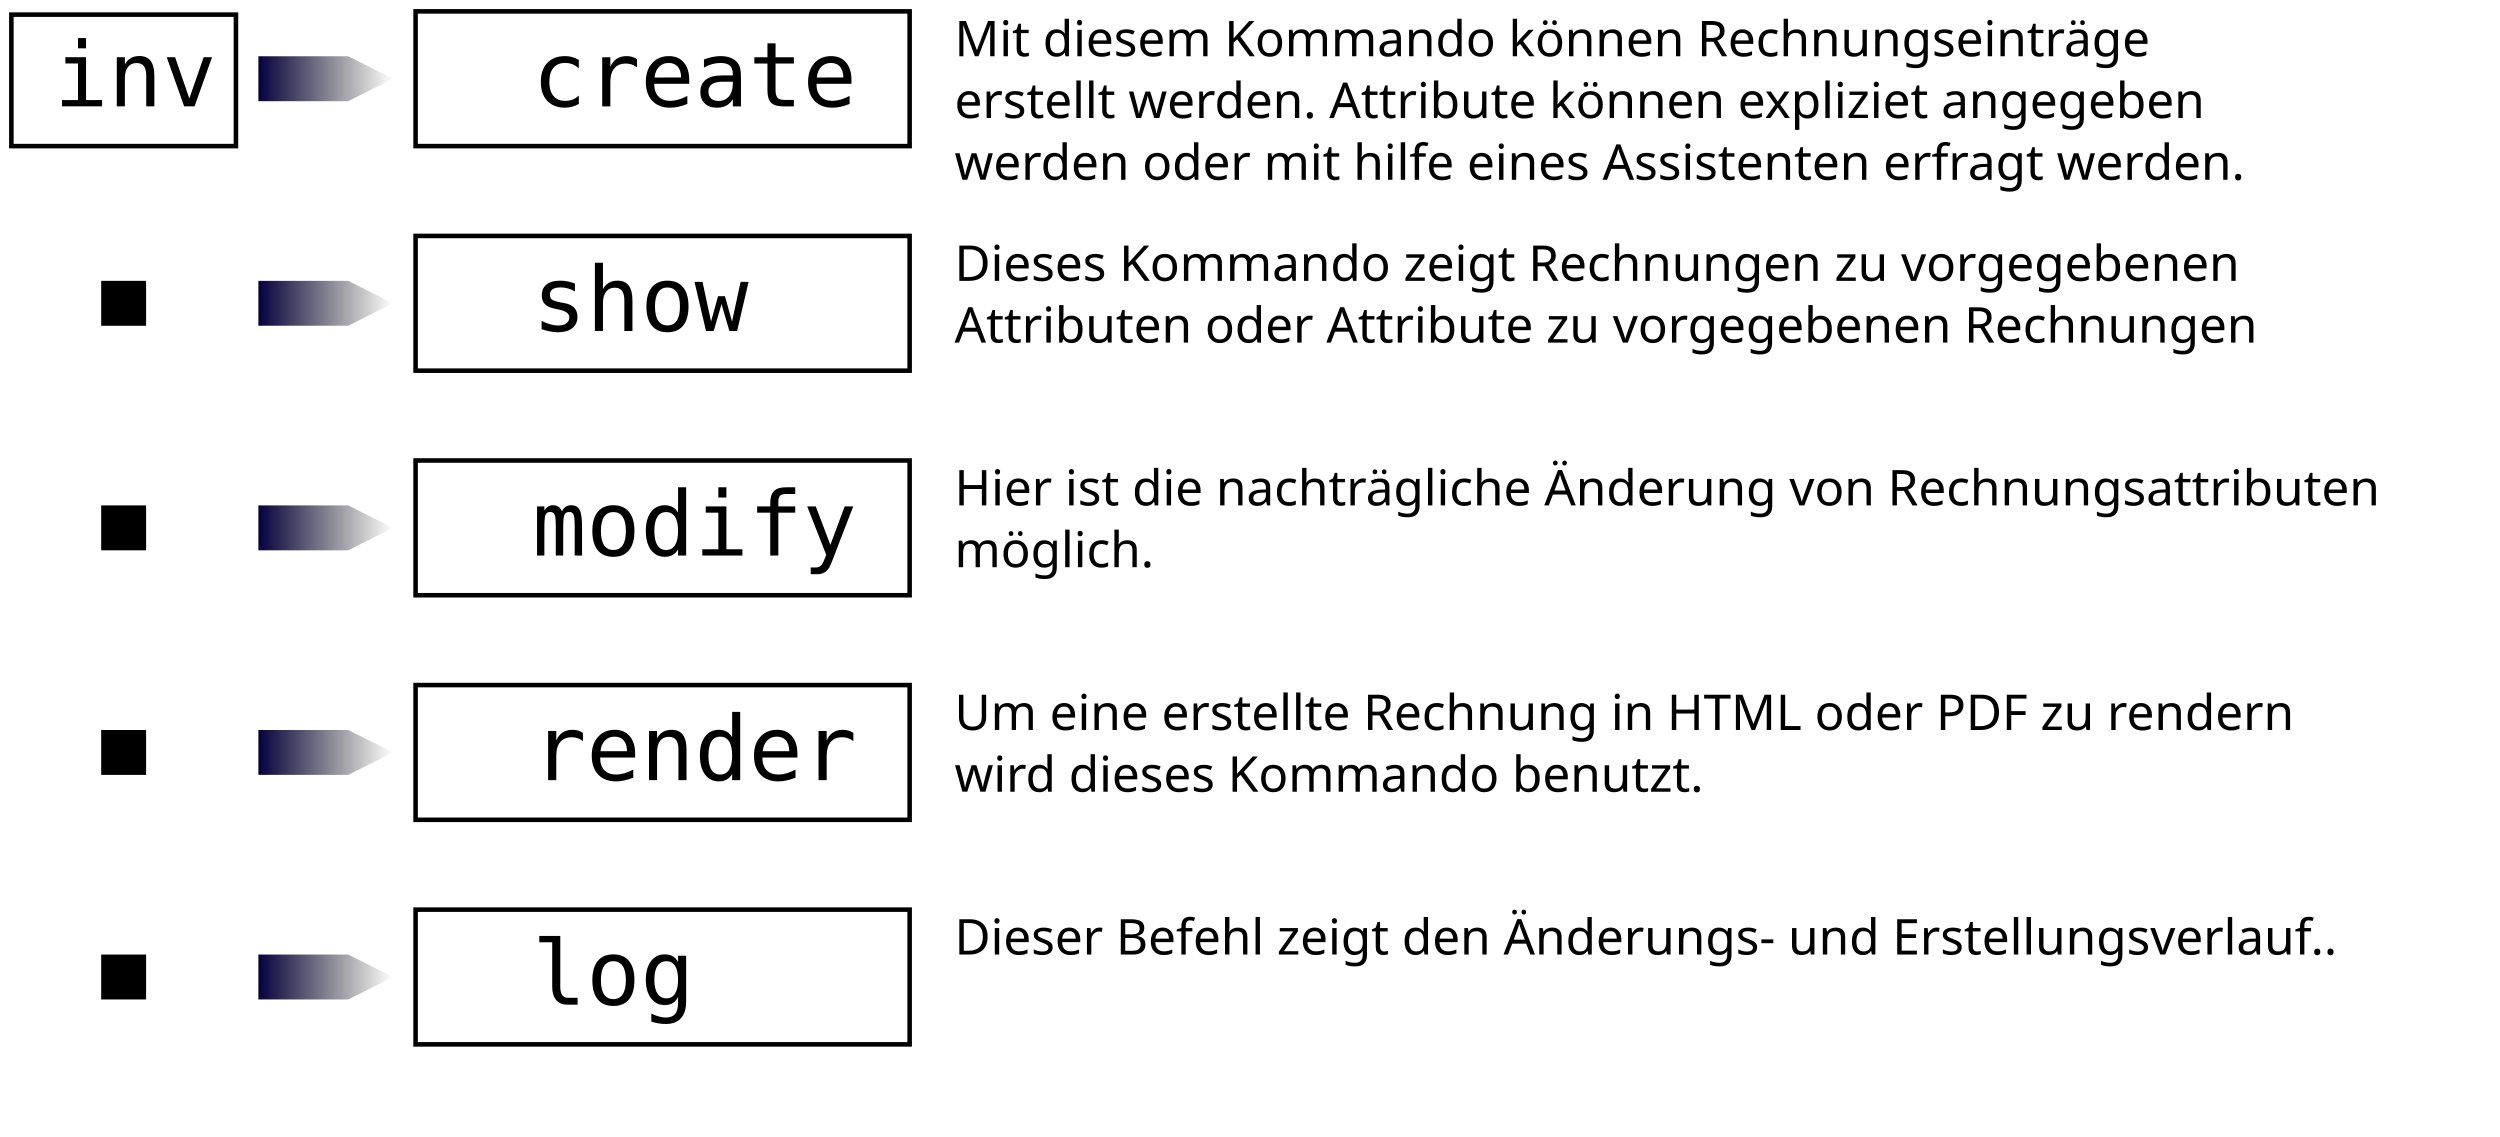
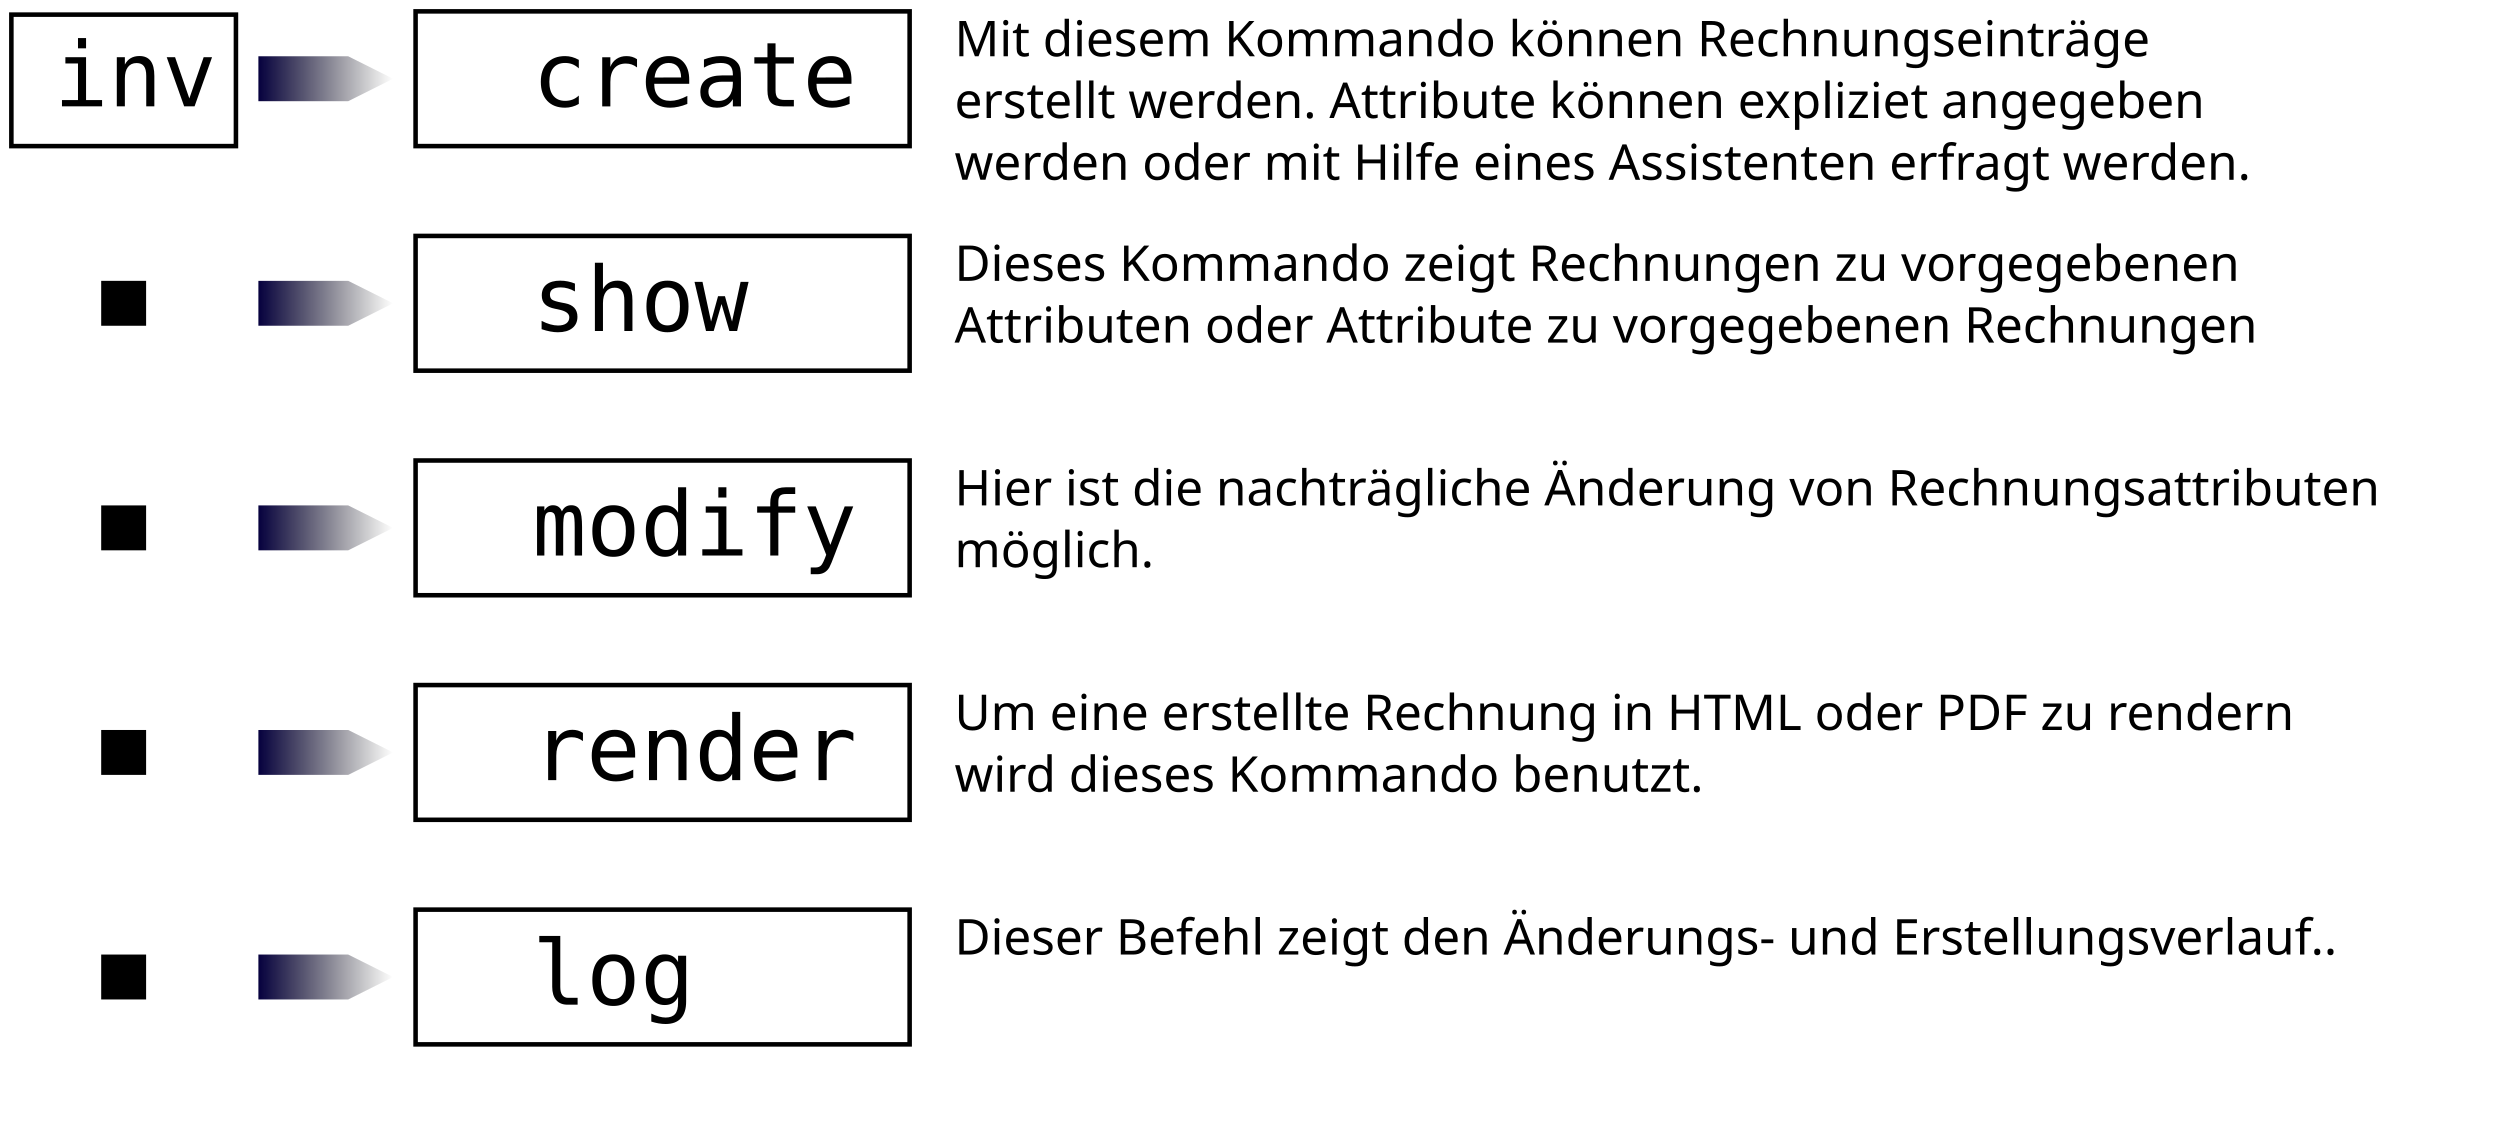
<svg xmlns="http://www.w3.org/2000/svg" xmlns:xlink="http://www.w3.org/1999/xlink" width="1100" height="500" id="svg2" version="1.1">
  <defs id="defs4">
    <linearGradient id="linearGradient3935">
      <stop id="stop3937" offset="0" style="stop-color:#05003e;stop-opacity:1;" />
      <stop id="stop3939" offset="1" style="stop-color:#000000;stop-opacity:0;" />
    </linearGradient>
    <linearGradient xlink:href="#linearGradient3935" id="linearGradient3933" x1="125" y1="57.362" x2="155" y2="57.362" gradientUnits="userSpaceOnUse" gradientTransform="matrix(1.97619,0,0,1.97619,-44.33333,-305.3407)" />
    <linearGradient xlink:href="#linearGradient3935-9" id="linearGradient3933-8" x1="125" y1="57.362" x2="155" y2="57.362" gradientUnits="userSpaceOnUse" />
    <linearGradient id="linearGradient3935-9">
      <stop id="stop3937-6" offset="0" style="stop-color:#05003e;stop-opacity:1;" />
      <stop id="stop3939-0" offset="1" style="stop-color:#000000;stop-opacity:0;" />
    </linearGradient>
    <linearGradient gradientTransform="matrix(1.97619,0,0,1.97619,-44.33333,-206.5312)" y2="57.362" x2="155" y1="57.362" x1="125" gradientUnits="userSpaceOnUse" id="linearGradient3956" xlink:href="#linearGradient3935-9" />
    <linearGradient gradientTransform="translate(0,50)" y2="57.362" x2="155" y1="57.362" x1="125" gradientUnits="userSpaceOnUse" id="linearGradient3956-4" xlink:href="#linearGradient3935-9-0" />
    <linearGradient id="linearGradient3935-9-0">
      <stop id="stop3937-6-9" offset="0" style="stop-color:#05003e;stop-opacity:1;" />
      <stop id="stop3939-0-4" offset="1" style="stop-color:#000000;stop-opacity:0;" />
    </linearGradient>
    <linearGradient y2="57.362" x2="155" y1="57.362" x1="125" gradientTransform="matrix(1.97619,0,0,1.97619,-44.33333,-107.7217)" gradientUnits="userSpaceOnUse" id="linearGradient3990" xlink:href="#linearGradient3935-9-0" />
    <linearGradient y2="57.362" x2="155" y1="57.362" x1="125" gradientTransform="translate(0,100)" gradientUnits="userSpaceOnUse" id="linearGradient3990-4" xlink:href="#linearGradient3935-9-0-6" />
    <linearGradient id="linearGradient3935-9-0-6">
      <stop id="stop3937-6-9-6" offset="0" style="stop-color:#05003e;stop-opacity:1;" />
      <stop id="stop3939-0-4-3" offset="1" style="stop-color:#000000;stop-opacity:0;" />
    </linearGradient>
    <linearGradient y2="57.362" x2="155" y1="57.362" x1="125" gradientTransform="matrix(1.97619,0,0,1.97619,-44.33333,-8.912165)" gradientUnits="userSpaceOnUse" id="linearGradient4024" xlink:href="#linearGradient3935-9-0-6" />
    <linearGradient y2="57.362" x2="155" y1="57.362" x1="125" gradientTransform="matrix(1.97619,0,0,1.97619,-44.33333,89.89735)" gradientUnits="userSpaceOnUse" id="linearGradient4024-9" xlink:href="#linearGradient3935-9-0-6-5" />
    <linearGradient id="linearGradient3935-9-0-6-5">
      <stop id="stop3937-6-9-6-2" offset="0" style="stop-color:#05003e;stop-opacity:1;" />
      <stop id="stop3939-0-4-3-1" offset="1" style="stop-color:#000000;stop-opacity:0;" />
    </linearGradient>
  </defs>
  <g id="layer1" transform="translate(-89,226.625)">
    <rect style="fill:none;stroke:#000000;stroke-width:2;stroke-miterlimit:4;stroke-opacity:1;stroke-dasharray:none;stroke-dashoffset:0" id="rect2989" width="98.81" height="57.849" x="94" y="-220.188" />
    <text xml:space="preserve" style="font-size:31.619px;font-style:normal;font-weight:normal;line-height:125%;letter-spacing:0px;word-spacing:0px;fill:#000000;fill-opacity:1;stroke:none;font-family:Inconsolata;-inkscape-font-specification:Inconsolata" x="112.833" y="-179.834" id="text3799">
      <tspan id="tspan3801" x="112.833" y="-179.834" style="font-size:39.524px">inv</tspan>
    </text>
    <rect style="fill:none;stroke:#000000;stroke-width:2;stroke-miterlimit:4;stroke-opacity:1;stroke-dasharray:none;stroke-dashoffset:0" id="rect2989-7-0" width="217.381" height="59.286" x="271.857" y="-122.815" />
    <text xml:space="preserve" style="font-size:31.619px;font-style:normal;font-weight:normal;line-height:125%;letter-spacing:0px;word-spacing:0px;fill:#000000;fill-opacity:1;stroke:none;font-family:Inconsolata;-inkscape-font-specification:Inconsolata" x="323.194" y="-80.992" id="text3799-9-2">
      <tspan id="tspan3801-2-3" x="323.194" y="-80.992" style="font-size:39.524px">show</tspan>
    </text>
    <rect style="fill:none;stroke:#000000;stroke-width:2;stroke-miterlimit:4;stroke-opacity:1;stroke-dasharray:none;stroke-dashoffset:0" id="rect2989-7-0-7" width="217.381" height="59.286" x="271.857" y="-221.625" />
    <text xml:space="preserve" style="font-size:31.619px;font-style:normal;font-weight:normal;line-height:125%;letter-spacing:0px;word-spacing:0px;fill:#000000;fill-opacity:1;stroke:none;font-family:Inconsolata;-inkscape-font-specification:Inconsolata" x="323.194" y="-179.802" id="text3799-9-2-5">
      <tspan id="tspan3801-2-3-9" x="323.194" y="-179.802" style="font-size:39.524px">create</tspan>
    </text>
    <rect style="fill:none;stroke:#000000;stroke-width:2;stroke-miterlimit:4;stroke-opacity:1;stroke-dasharray:none;stroke-dashoffset:0" id="rect2989-7-0-2" width="217.381" height="59.286" x="271.857" y="74.804" />
    <text xml:space="preserve" style="font-size:31.619px;font-style:normal;font-weight:normal;line-height:125%;letter-spacing:0px;word-spacing:0px;fill:#000000;fill-opacity:1;stroke:none;font-family:Inconsolata;-inkscape-font-specification:Inconsolata" x="323.194" y="116.627" id="text3799-9-2-2">
      <tspan id="tspan3801-2-3-8" x="323.194" y="116.627" style="font-size:39.524px">render</tspan>
    </text>
    <rect style="fill:none;stroke:#000000;stroke-width:2;stroke-miterlimit:4;stroke-opacity:1;stroke-dasharray:none;stroke-dashoffset:0" id="rect2989-7-0-7-9" width="217.381" height="59.286" x="271.857" y="-24.006" />
    <text xml:space="preserve" style="font-size:31.619px;font-style:normal;font-weight:normal;line-height:125%;letter-spacing:0px;word-spacing:0px;fill:#000000;fill-opacity:1;stroke:none;font-family:Inconsolata;-inkscape-font-specification:Inconsolata" x="323.194" y="17.817" id="text3799-9-2-5-7">
      <tspan id="tspan3801-2-3-9-3" x="323.194" y="17.817" style="font-size:39.524px">modify</tspan>
    </text>
    <path style="fill:url(#linearGradient3933);fill-opacity:1;stroke:none" d="m 202.69,-201.863 0,19.762 39.524,0 19.762,-9.881 -19.762,-9.881 z" id="path3925" />
    <path style="fill:url(#linearGradient3956);fill-opacity:1;stroke:none" d="m 202.69,-103.054 0,19.762 39.524,0 19.762,-9.881 -19.762,-9.881 z" id="path3925-6" />
    <path style="fill:url(#linearGradient3990);fill-opacity:1;stroke:none" d="m 202.69,-4.244 0,19.762 39.524,0 19.762,-9.881 -19.762,-9.881 z" id="path3925-6-5" />
    <path style="fill:url(#linearGradient4024);fill-opacity:1;stroke:none" d="m 202.69,94.565 0,19.762 39.524,0 19.762,-9.881 -19.762,-9.881 z" id="path3925-6-5-9" />
    <rect style="fill:none;stroke:#000000;stroke-width:2;stroke-miterlimit:4;stroke-opacity:1;stroke-dasharray:none;stroke-dashoffset:0" id="rect2989-7-0-2-3" width="217.381" height="59.286" x="271.857" y="173.613" />
    <text xml:space="preserve" style="font-size:31.619px;font-style:normal;font-weight:normal;line-height:125%;letter-spacing:0px;word-spacing:0px;fill:#000000;fill-opacity:1;stroke:none;font-family:Inconsolata;-inkscape-font-specification:Inconsolata" x="323.194" y="215.436" id="text3799-9-2-2-0">
      <tspan id="tspan3801-2-3-8-9" x="323.194" y="215.436" style="font-size:39.524px">log</tspan>
    </text>
    <path style="fill:url(#linearGradient4024-9);fill-opacity:1;stroke:none" d="m 202.69,193.375 0,19.762 39.524,0 19.762,-9.881 -19.762,-9.881 z" id="path3925-6-5-9-9" />
    <text xml:space="preserve" style="font-size:31.619px;font-style:normal;font-weight:normal;line-height:125%;letter-spacing:0px;word-spacing:0px;fill:#000000;fill-opacity:1;stroke:none;font-family:Inconsolata;-inkscape-font-specification:Inconsolata" x="509" y="-201.863" id="text4082">
      <tspan id="tspan4084" x="509" y="-201.863" style="font-size:21.738px;font-style:normal;font-variant:normal;font-weight:normal;font-stretch:normal;font-family:Sans;-inkscape-font-specification:Sans">Mit diesem Kommando können Rechnungseinträge </tspan>
      <tspan x="509" y="-174.69" style="font-size:21.738px;font-style:normal;font-variant:normal;font-weight:normal;font-stretch:normal;font-family:Sans;-inkscape-font-specification:Sans" id="tspan4086">erstellt werden. Attribute können expliziet angegeben</tspan>
-       <tspan x="509" y="-147.518" style="font-size:21.738px;font-style:normal;font-variant:normal;font-weight:normal;font-stretch:normal;font-family:Sans;-inkscape-font-specification:Sans" id="tspan4088">werden oder mit hilfe eines Assistenten erfragt werden.</tspan>
+       <tspan x="509" y="-147.518" style="font-size:21.738px;font-style:normal;font-variant:normal;font-weight:normal;font-stretch:normal;font-family:Sans;-inkscape-font-specification:Sans" id="tspan4088">werden oder mit Hilfe eines Assistenten erfragt werden.</tspan>
    </text>
    <text xml:space="preserve" style="font-size:31.619px;font-style:normal;font-weight:normal;line-height:125%;letter-spacing:0px;word-spacing:0px;fill:#000000;fill-opacity:1;stroke:none;font-family:Inconsolata;-inkscape-font-specification:Inconsolata" x="509" y="-103.054" id="text4082-2">
      <tspan x="509" y="-103.054" style="font-size:21.738px;font-style:normal;font-variant:normal;font-weight:normal;font-stretch:normal;font-family:Sans;-inkscape-font-specification:Sans" id="tspan4088-3">Dieses Kommando zeigt Rechnungen zu vorgegebenen</tspan>
      <tspan x="509" y="-75.881" style="font-size:21.738px;font-style:normal;font-variant:normal;font-weight:normal;font-stretch:normal;font-family:Sans;-inkscape-font-specification:Sans" id="tspan4122">Attributen oder Attribute zu vorgegebenen Rechnungen</tspan>
    </text>
    <text xml:space="preserve" style="font-size:31.619px;font-style:normal;font-weight:normal;line-height:125%;letter-spacing:0px;word-spacing:0px;fill:#000000;fill-opacity:1;stroke:none;font-family:Inconsolata;-inkscape-font-specification:Inconsolata" x="509" y="-4.244" id="text4082-2-9">
      <tspan x="509" y="-4.244" style="font-size:21.738px;font-style:normal;font-variant:normal;font-weight:normal;font-stretch:normal;font-family:Sans;-inkscape-font-specification:Sans" id="tspan4122-4">Hier ist die nachträgliche Änderung von Rechnungsattributen</tspan>
      <tspan x="509" y="22.929" style="font-size:21.738px;font-style:normal;font-variant:normal;font-weight:normal;font-stretch:normal;font-family:Sans;-inkscape-font-specification:Sans" id="tspan4162">möglich.</tspan>
    </text>
    <flowRoot xml:space="preserve" id="flowRoot4148" style="font-size:16px;font-style:normal;font-weight:normal;line-height:125%;letter-spacing:0px;word-spacing:0px;fill:#000000;fill-opacity:1;stroke:none;font-family:Inconsolata;-inkscape-font-specification:Inconsolata">
      <flowRegion id="flowRegion4150">
        <rect id="rect4152" width="49.817" height="17.396" x="281.507" y="101.882" />
      </flowRegion>
      <flowPara id="flowPara4154" />
    </flowRoot>
    <text xml:space="preserve" style="font-size:31.619px;font-style:normal;font-weight:normal;line-height:125%;letter-spacing:0px;word-spacing:0px;fill:#000000;fill-opacity:1;stroke:none;font-family:Inconsolata;-inkscape-font-specification:Inconsolata" x="509" y="94.565" id="text4082-2-9-7">
      <tspan x="509" y="94.565" style="font-size:21.738px;font-style:normal;font-variant:normal;font-weight:normal;font-stretch:normal;font-family:Sans;-inkscape-font-specification:Sans" id="tspan4162-2">Um eine erstellte Rechnung in HTML oder PDF zu rendern</tspan>
      <tspan x="509" y="121.738" style="font-size:21.738px;font-style:normal;font-variant:normal;font-weight:normal;font-stretch:normal;font-family:Sans;-inkscape-font-specification:Sans" id="tspan3289">wird dieses Kommando benutzt.</tspan>
    </text>
    <text xml:space="preserve" style="font-size:31.619px;font-style:normal;font-weight:normal;line-height:125%;letter-spacing:0px;word-spacing:0px;fill:#000000;fill-opacity:1;stroke:none;font-family:Inconsolata;-inkscape-font-specification:Inconsolata" x="509" y="193.375" id="text4082-2-9-7-0">
      <tspan x="509" y="193.375" style="font-size:21.738px;font-style:normal;font-variant:normal;font-weight:normal;font-stretch:normal;font-family:Sans;-inkscape-font-specification:Sans" id="tspan3289-3">Dieser Befehl zeigt den Änderungs- und Erstellungsverlauf..</tspan>
    </text>
    <rect style="fill:#000000;fill-opacity:1;stroke:none" id="rect3317" width="19.762" height="19.762" x="133.524" y="-103.054" />
    <rect style="fill:#000000;fill-opacity:1;stroke:none" id="rect3317-7" width="19.762" height="19.762" x="133.524" y="-4.244" />
    <rect style="fill:#000000;fill-opacity:1;stroke:none" id="rect3317-5" width="19.762" height="19.762" x="133.524" y="94.565" />
    <rect style="fill:#000000;fill-opacity:1;stroke:none" id="rect3317-9" width="19.762" height="19.762" x="133.524" y="193.375" />
  </g>
</svg>
